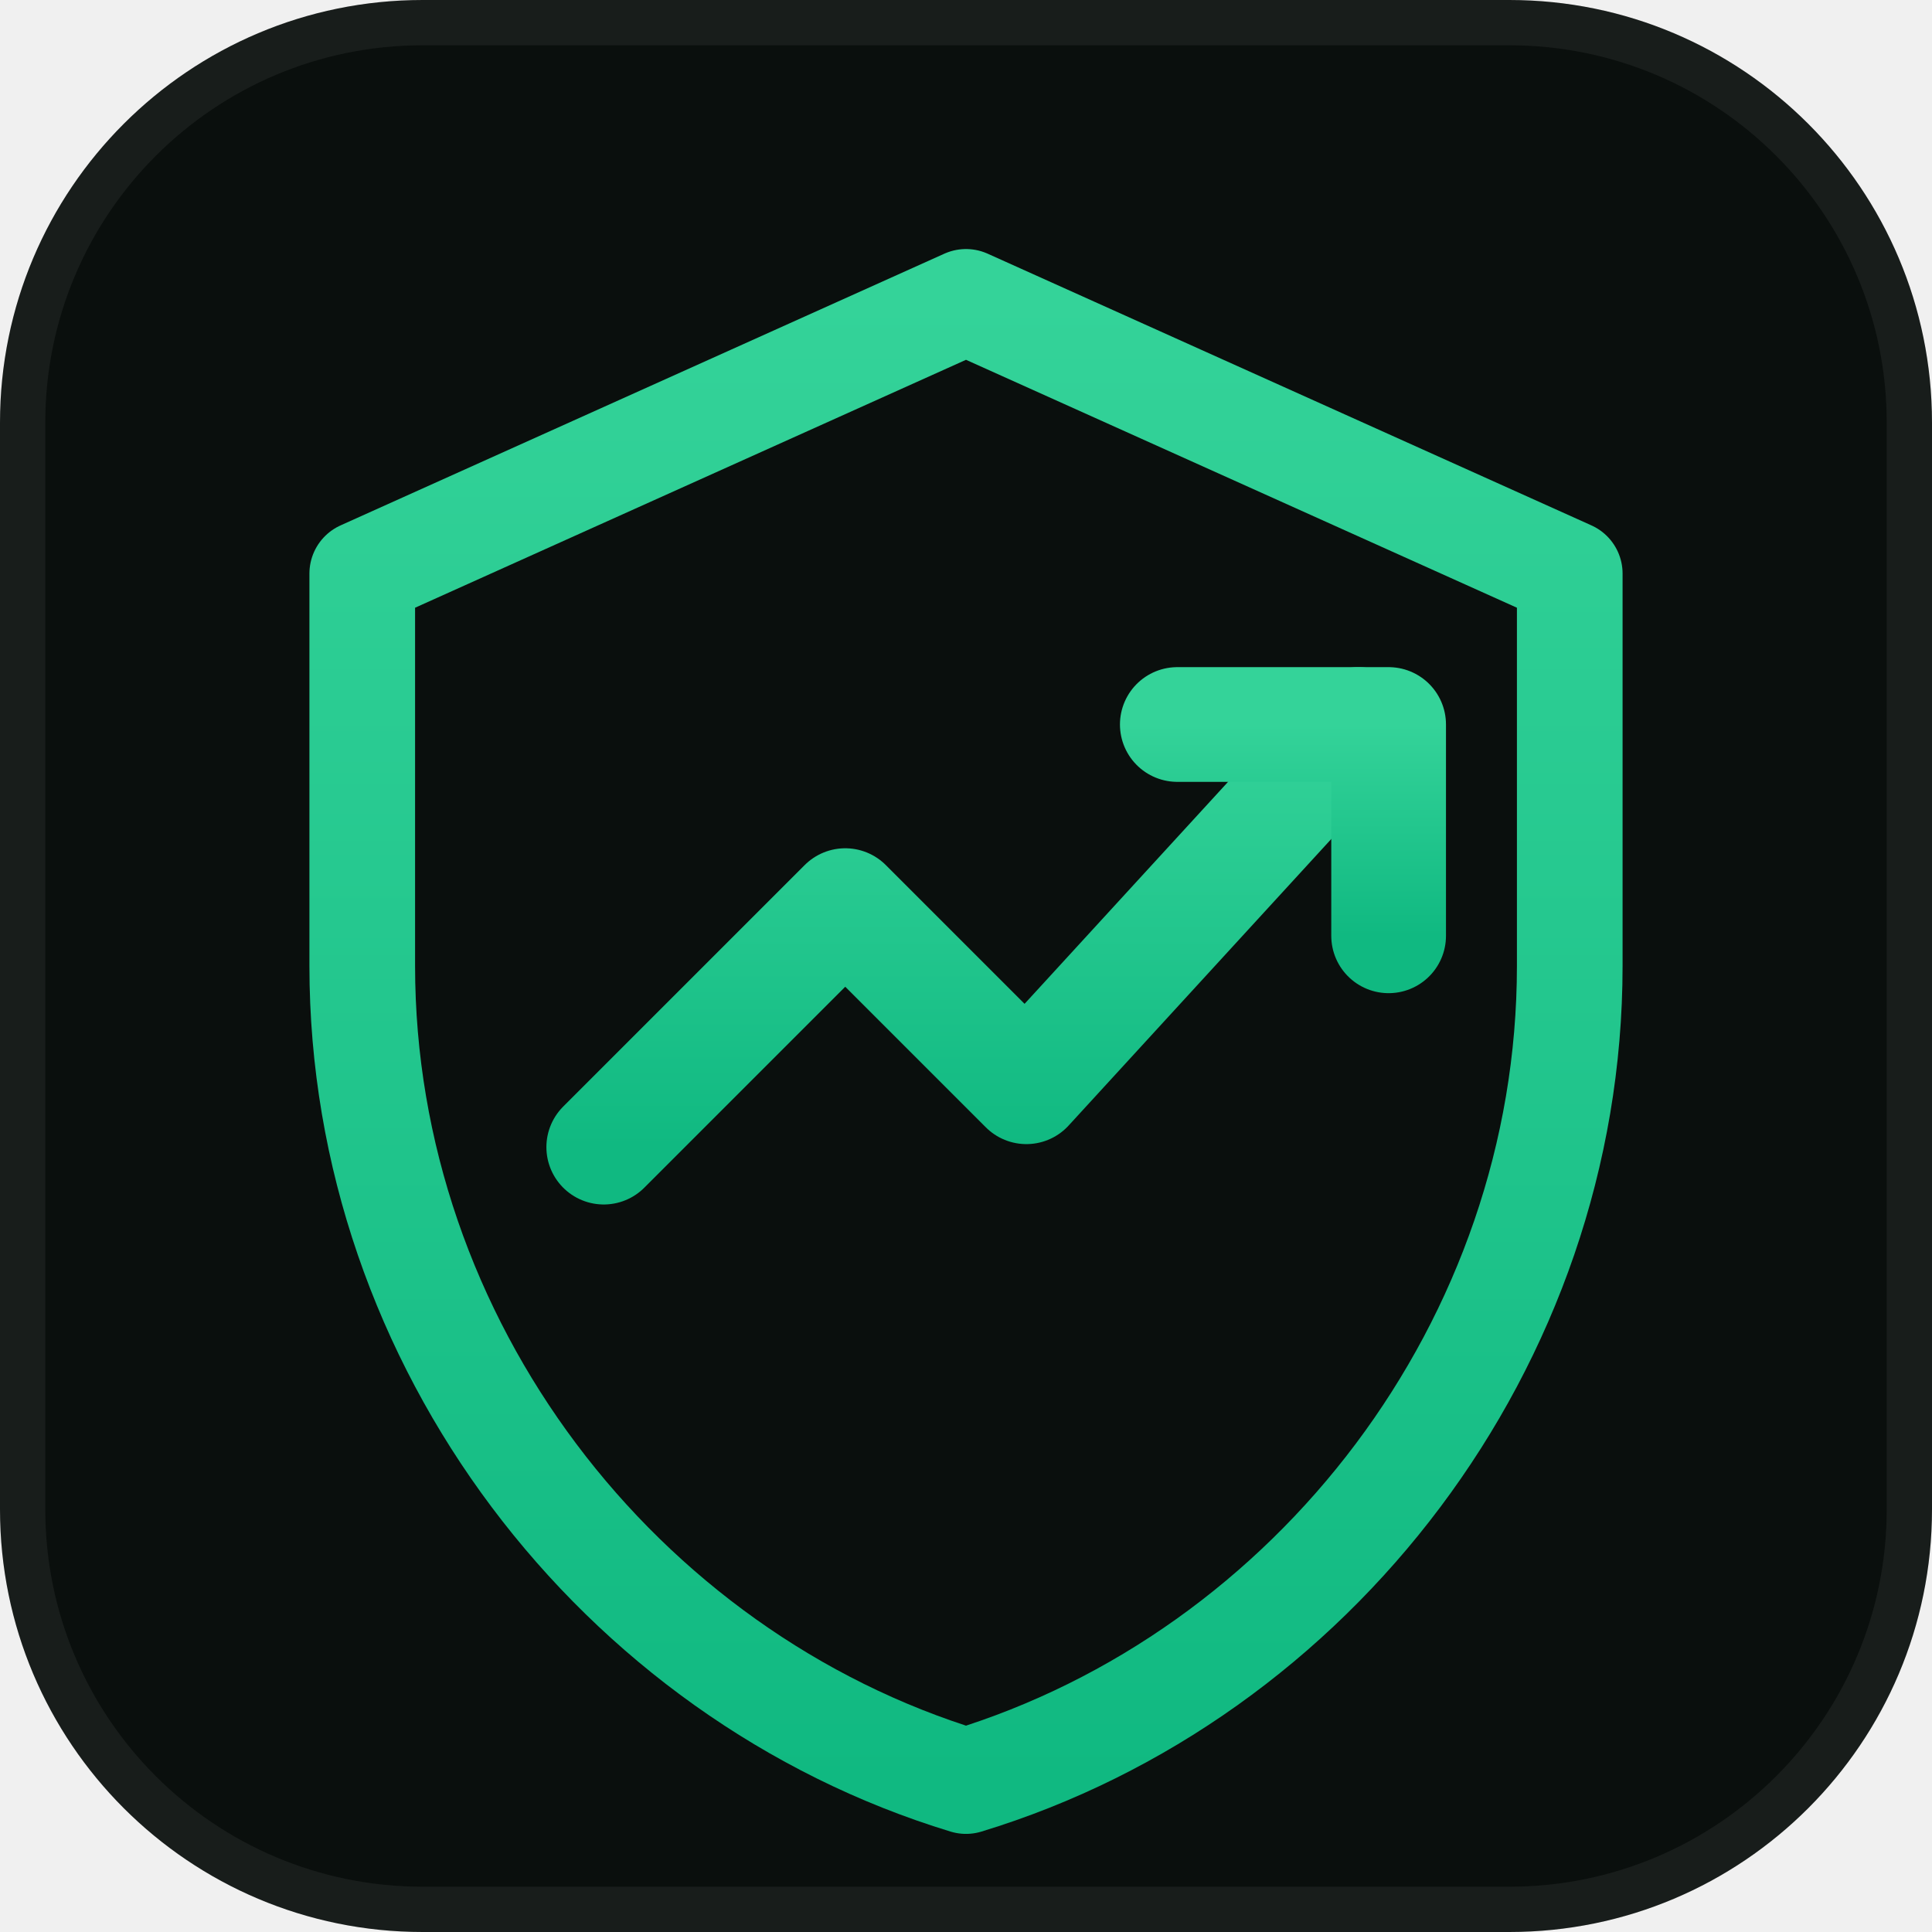
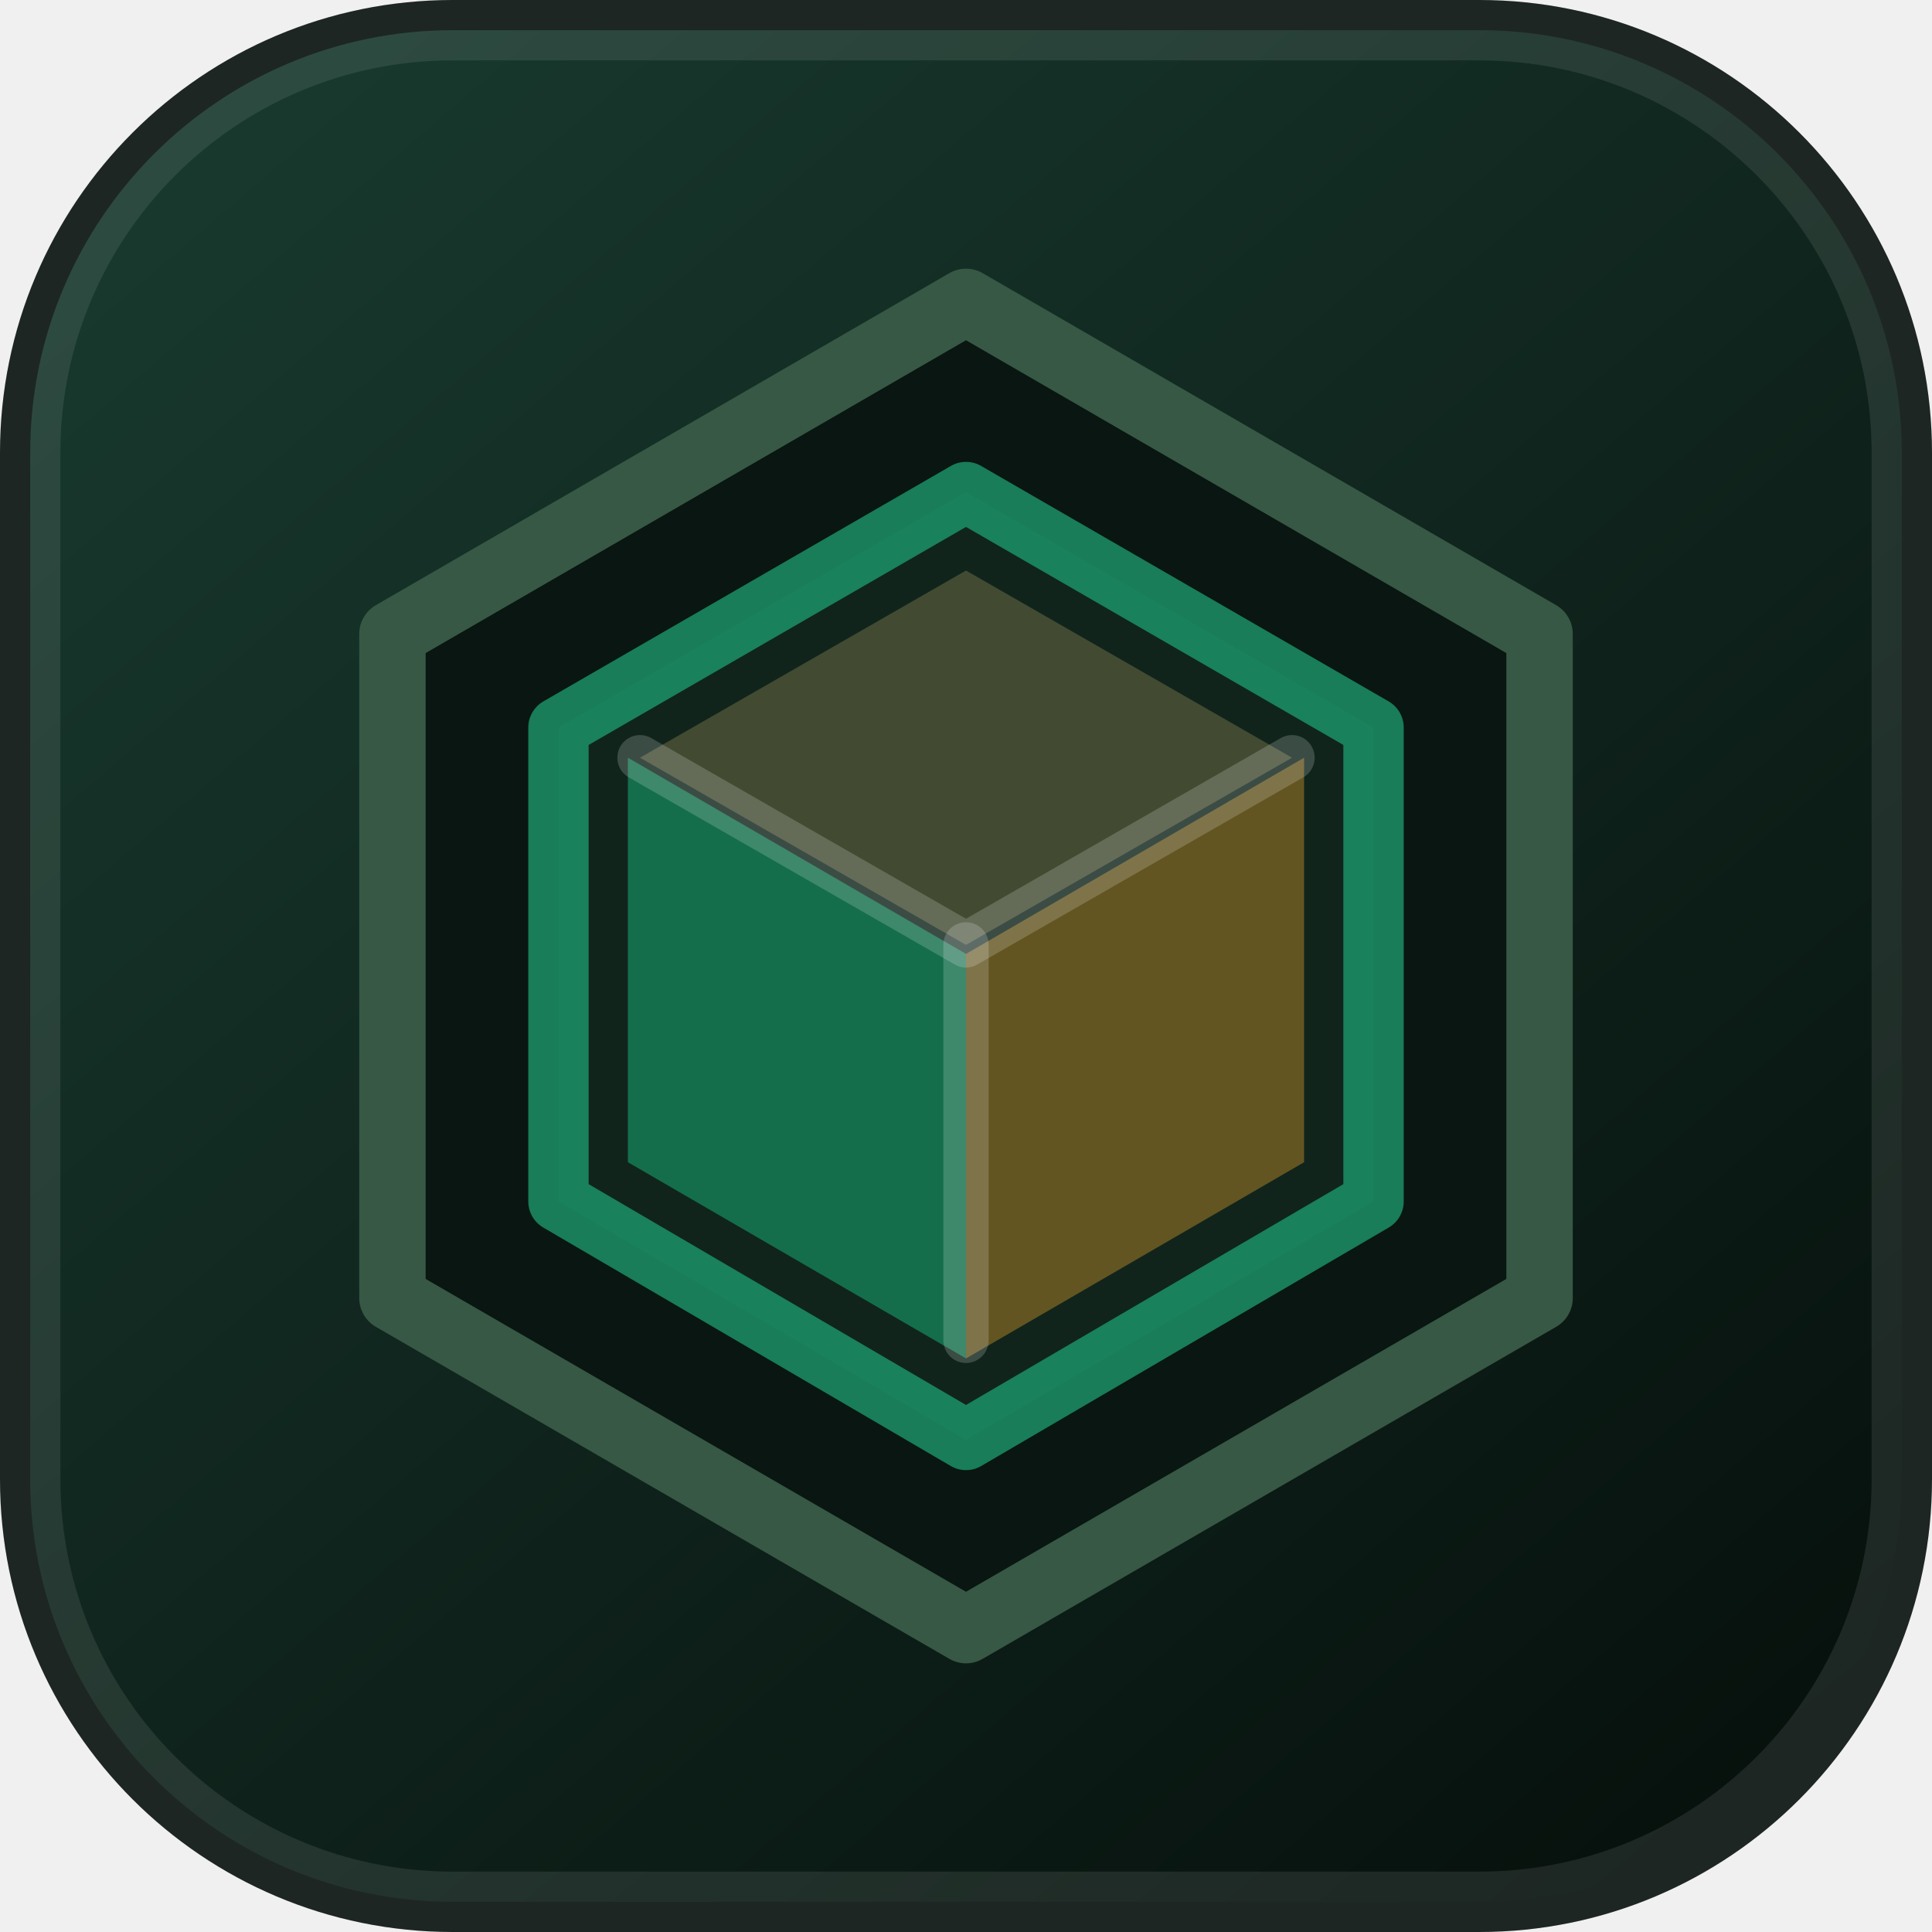
<svg xmlns="http://www.w3.org/2000/svg" width="64" height="64" viewBox="0 0 64 64" fill="none" role="img" aria-labelledby="bf-title bf-desc">
  <defs>
-     <linearGradient id="shield-grad" x1="0" y1="0" x2="0" y2="1">
-       <stop offset="0%" stop-color="#34d399" />
-       <stop offset="100%" stop-color="#10b981" />
+     <linearGradient id="bg" x1="8" y1="5" x2="56" y2="61" gradientUnits="userSpaceOnUse">
+       <stop offset="0" stop-color="#18382d" />
+       <stop offset="1" stop-color="#07110d" />
    </linearGradient>
  </defs>
-   <rect width="64" height="64" rx="14" fill="#0a0f0d" />
-   <rect x="0.75" y="0.75" width="62.5" height="62.5" rx="13.25" stroke="white" stroke-opacity="0.06" stroke-width="1.5" />
-   <path d="M32 10L12 19v13c0 12.5 8.5 23.5 20 27 11.5-3.5 20-14.5 20-27V19L32 10z" fill="none" stroke="url(#shield-grad)" stroke-width="3.5" stroke-linejoin="round" />
-   <path d="M20 38l8-8 6 6 11-12" fill="none" stroke="url(#shield-grad)" stroke-width="3.8" stroke-linecap="round" stroke-linejoin="round" />
-   <path d="M39 24h7v7" fill="none" stroke="url(#shield-grad)" stroke-width="3.8" stroke-linecap="round" stroke-linejoin="round" />
+   <rect width="64" height="64" rx="15" fill="#07110d" />
+   <rect x="1" y="1" width="62" height="62" rx="14" fill="url(#bg)" stroke="#ffffff" stroke-opacity="0.09" stroke-width="2" />
+   <path d="M32 10 51 21v22L32 54 13 43V21L32 10Z" fill="#091611" stroke="#365845" stroke-width="2.2" stroke-linejoin="round" />
+   <path d="M32 16.3 45.5 24.1V39.8L32 47.7 18.5 39.8V24.1L32 16.3Z" fill="#10241c" stroke="#1ea673" stroke-opacity="0.72" stroke-width="2" stroke-linejoin="round" />
+   <path d="M20.8 38.5V25.1L32 31.6V45L20.8 38.5Z" fill="#19c783" fill-opacity="0.46" />
+   <path d="M43.2 38.5V25.1L32 31.6V45L43.2 38.5Z" fill="#d79a2a" fill-opacity="0.42" />
+   <path d="M21.2 25.1 32 18.9l10.8 6.2L32 31.3 21.2 25.1Z" fill="#f6d77f" fill-opacity="0.22" />
+   <path d="M21.2 25.1 32 31.3l10.8-6.2" fill="none" stroke="#ffffff" stroke-opacity="0.18" stroke-width="1.5" stroke-linecap="round" stroke-linejoin="round" />
+   <path d="M32 31.3v13.1" fill="none" stroke="#ffffff" stroke-opacity="0.18" stroke-width="1.5" stroke-linecap="round" />
</svg>
